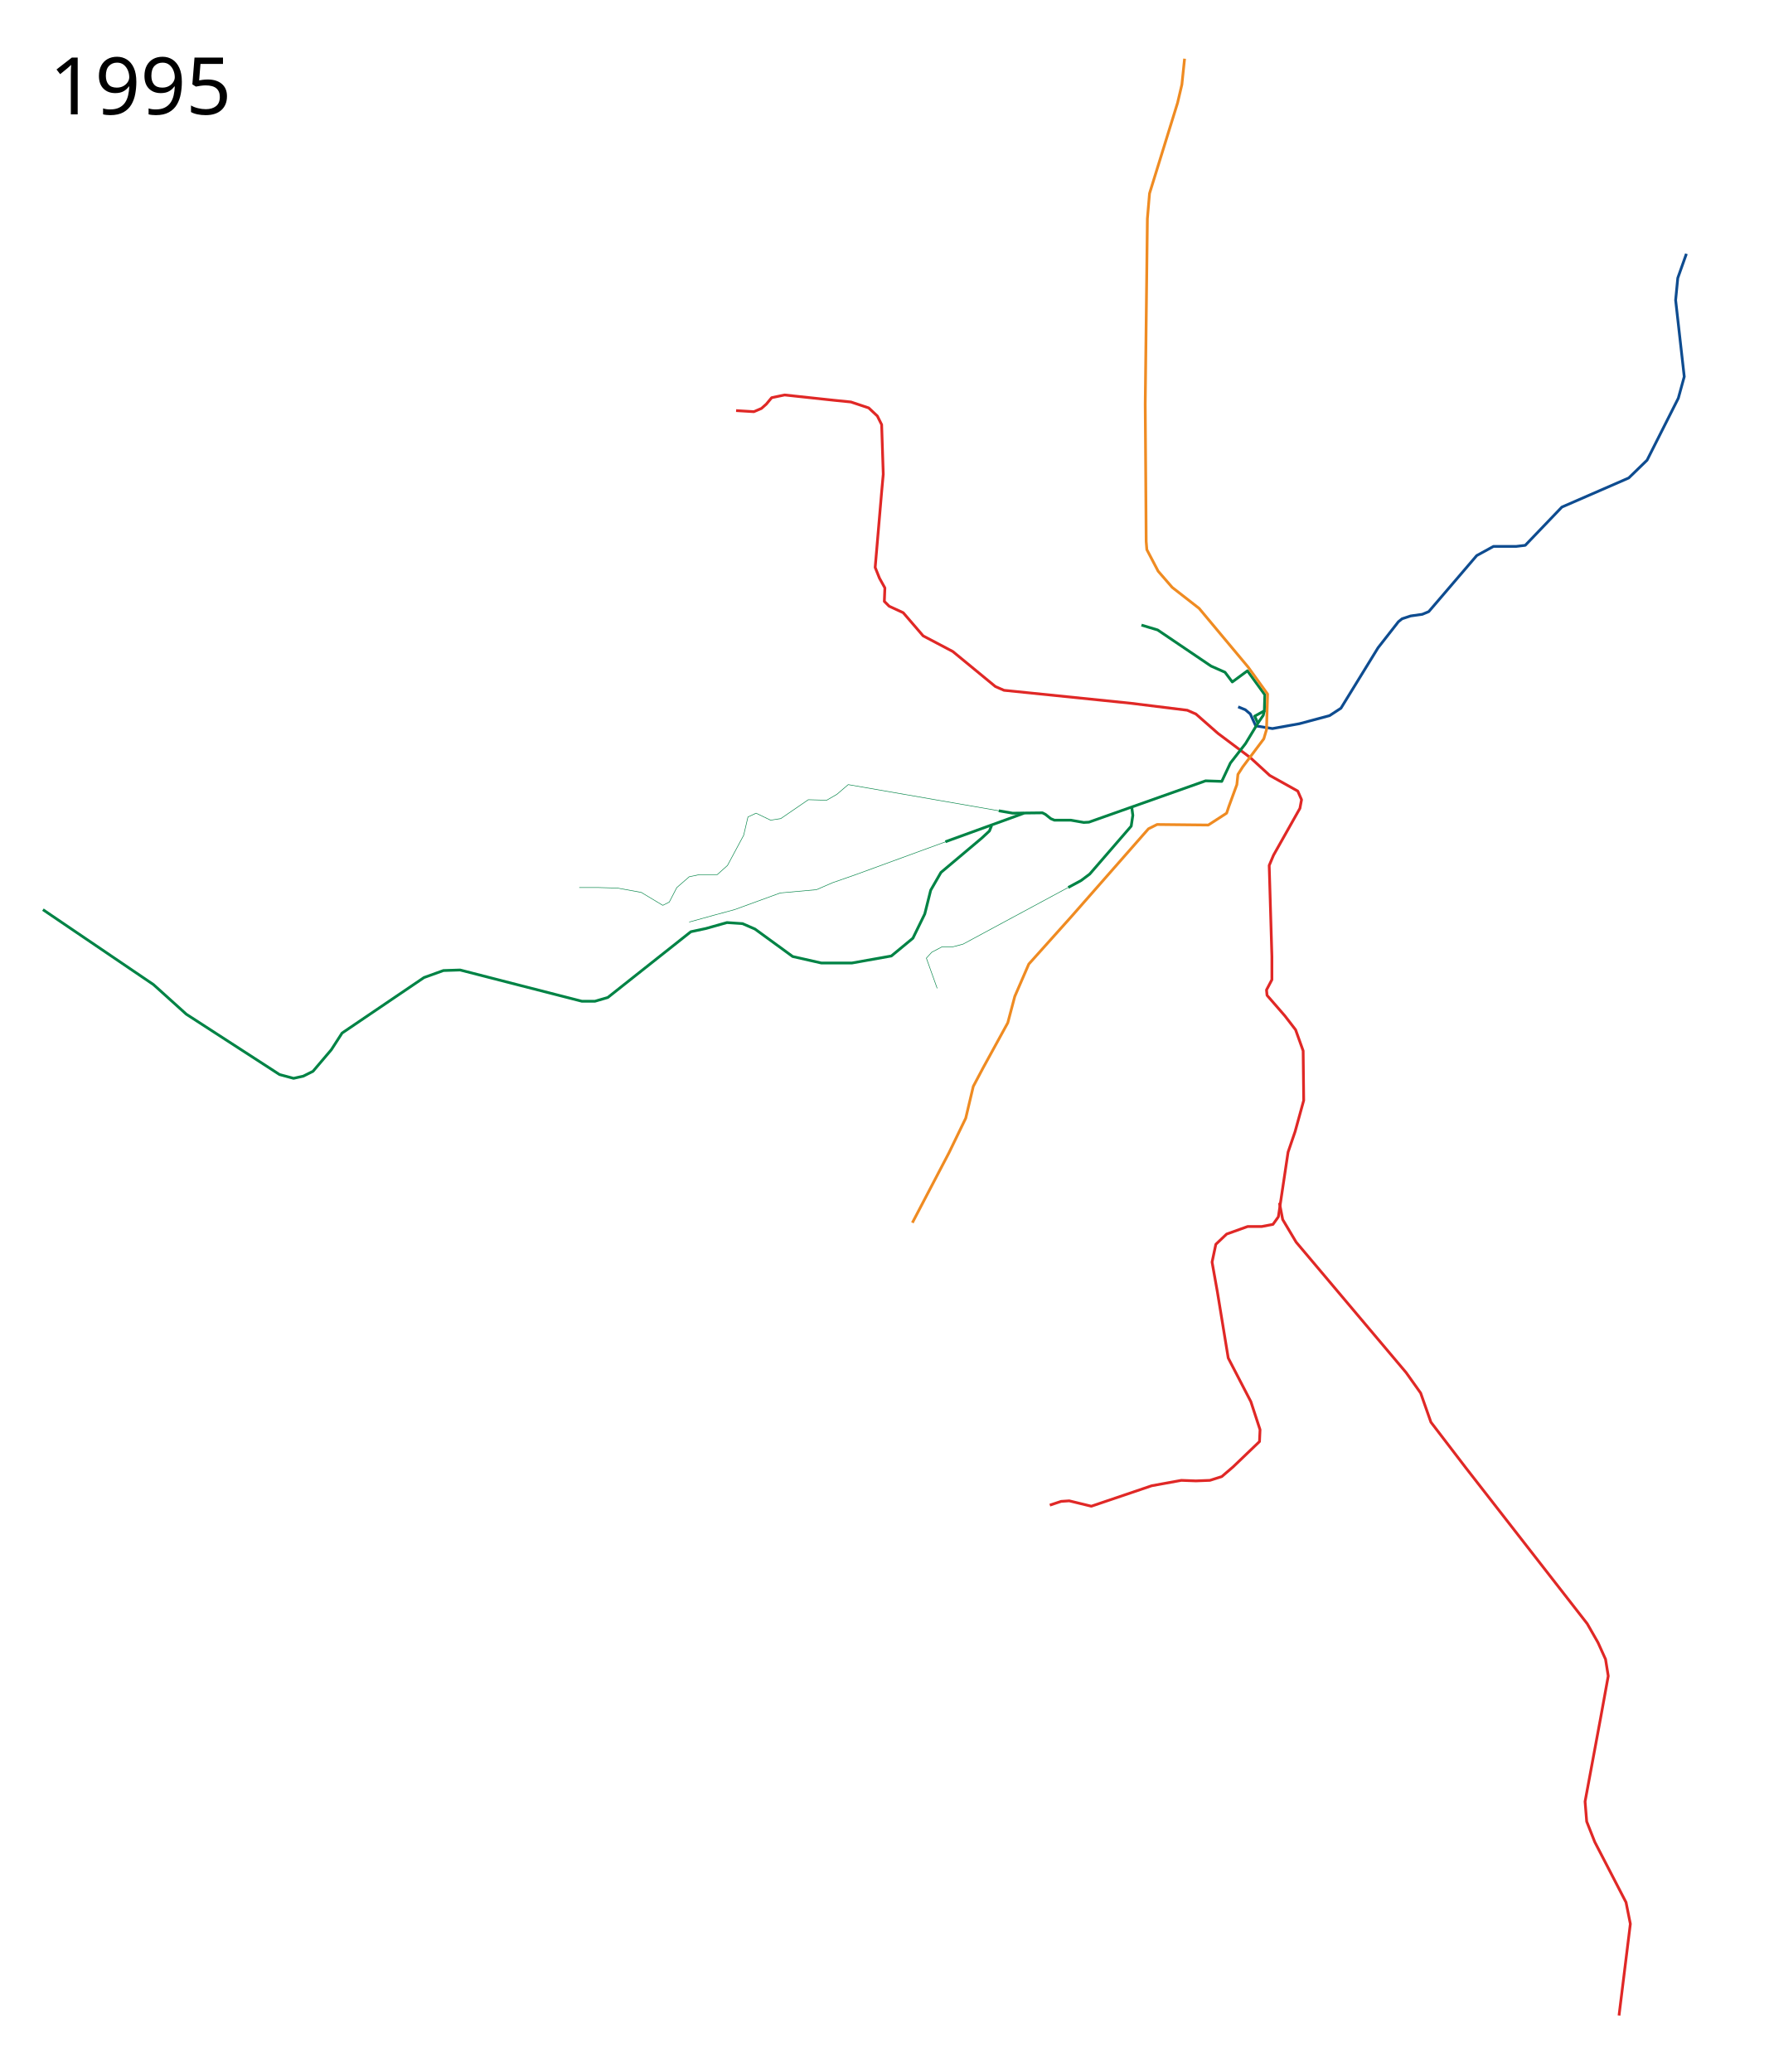
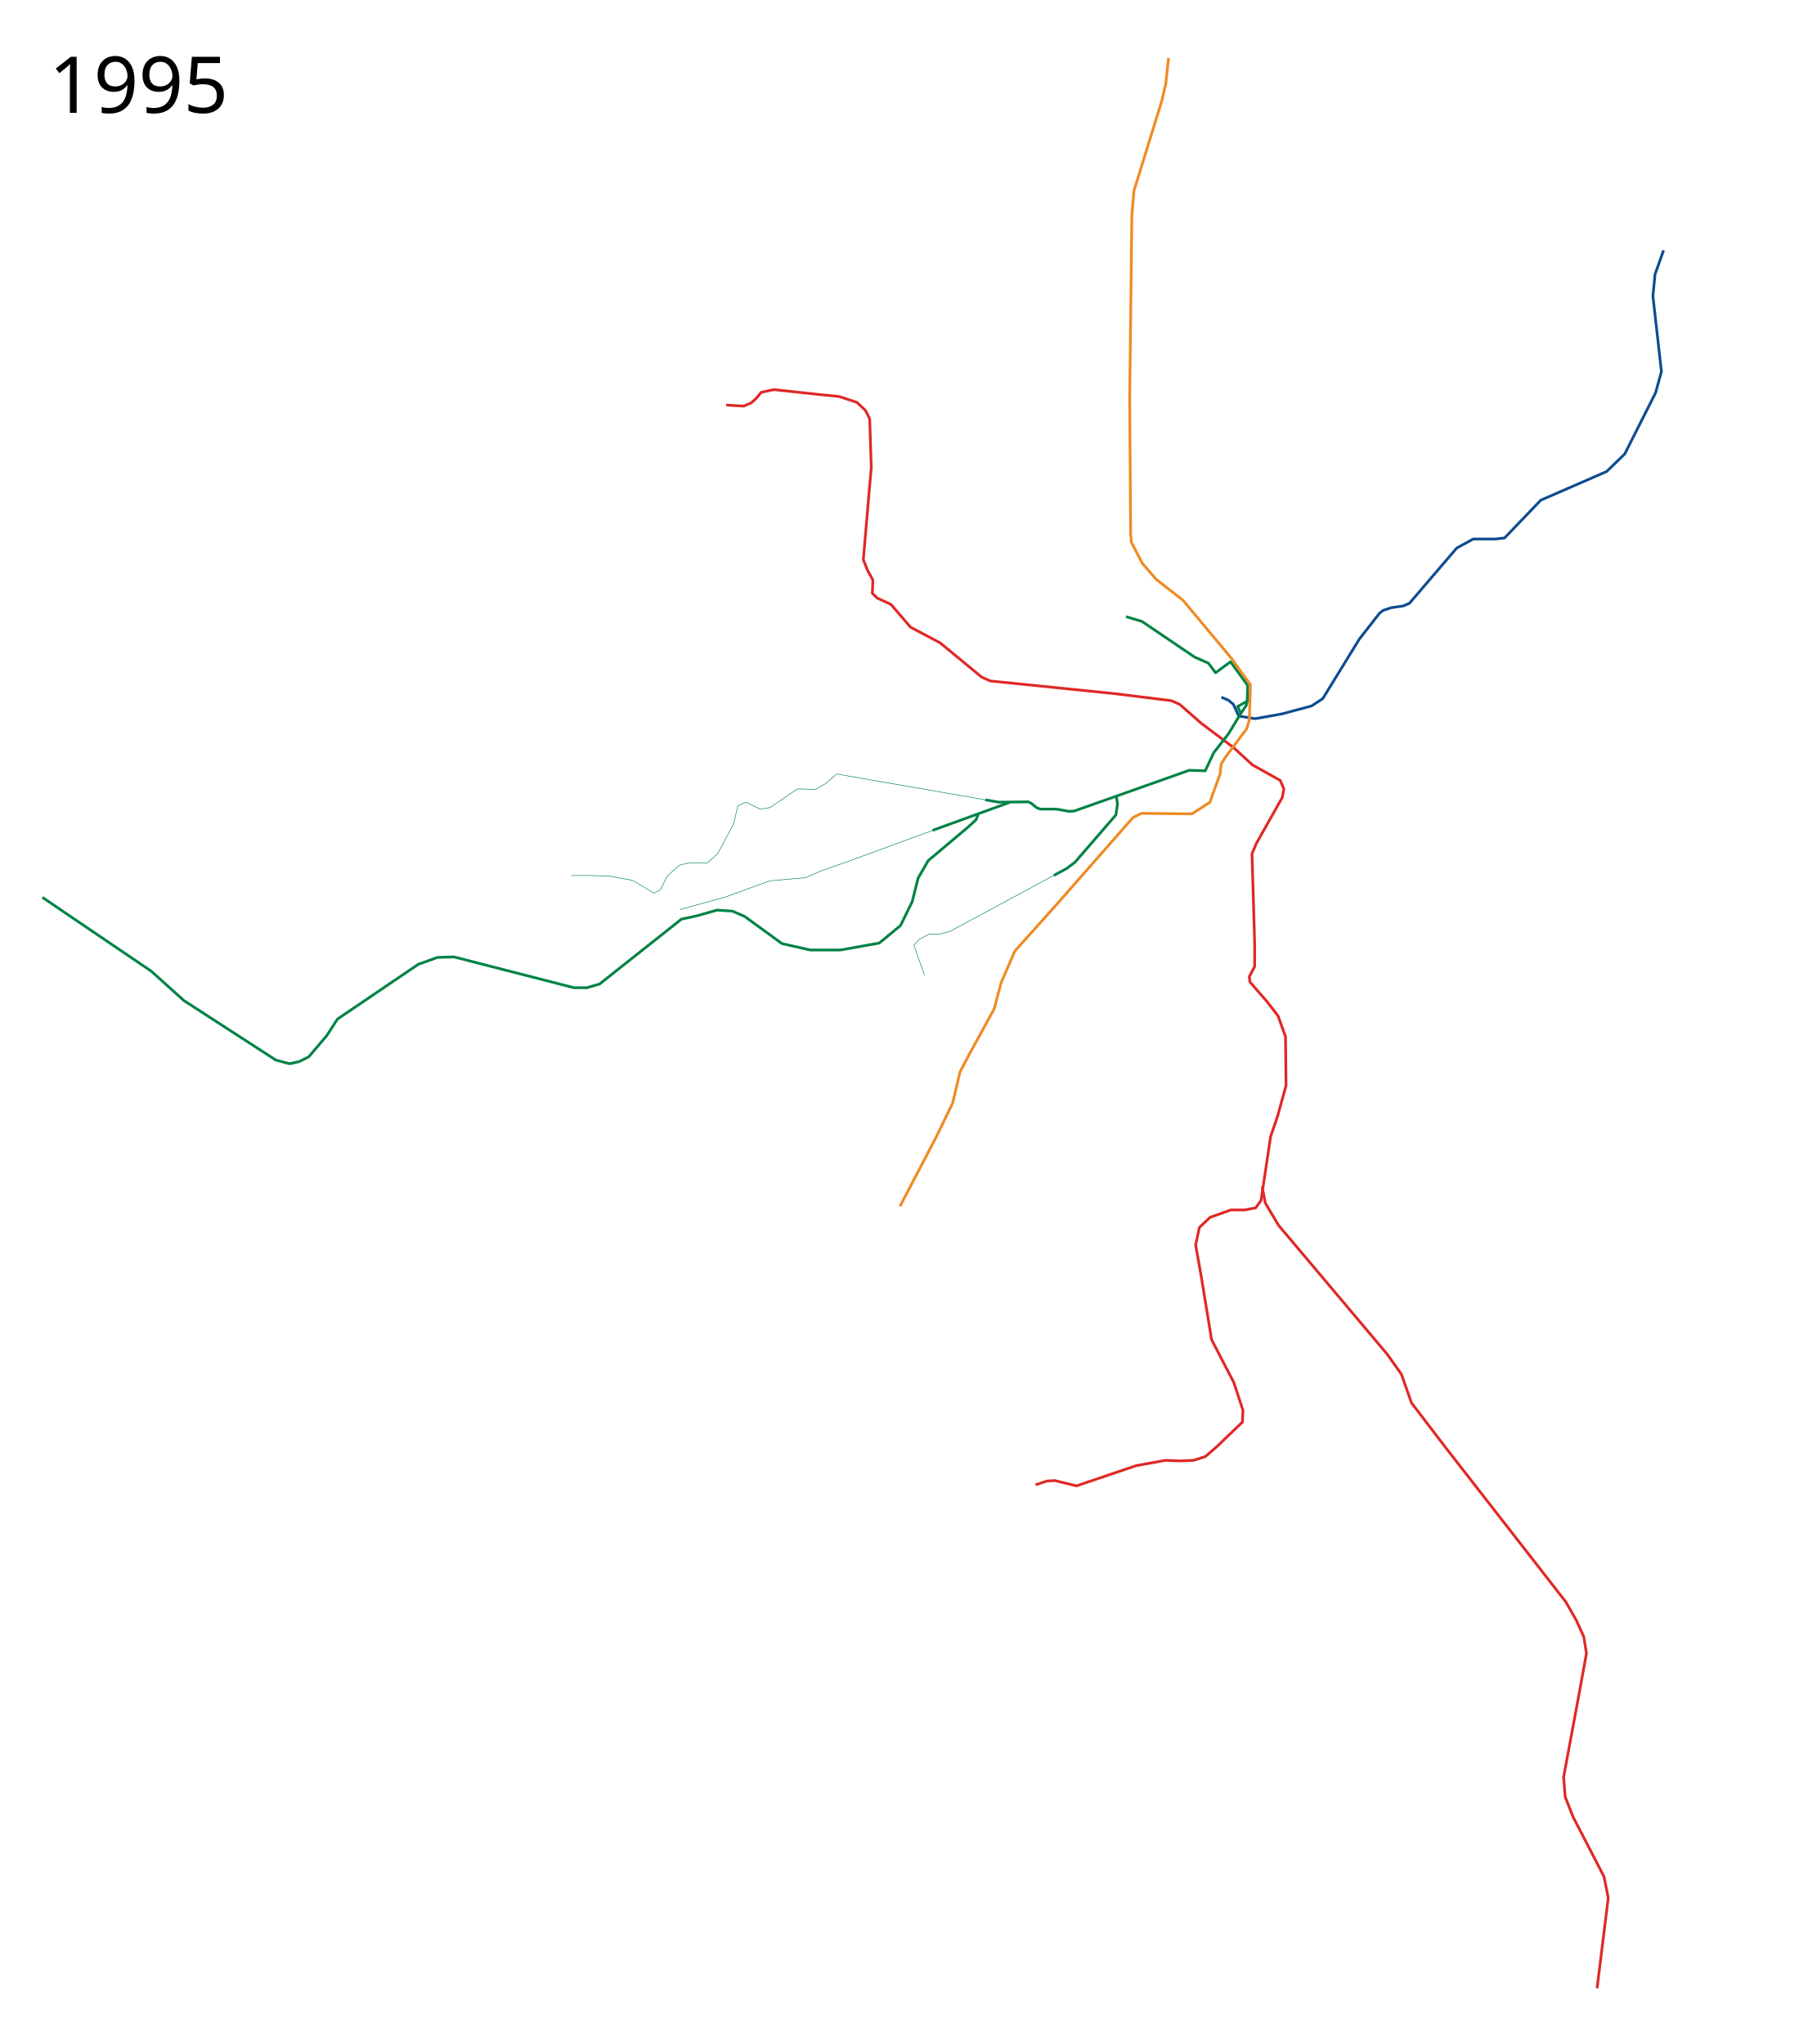
- <svg xmlns="http://www.w3.org/2000/svg" viewBox="-25, -75, 3200, 3750" height="3750" width="3200">
+ <svg xmlns="http://www.w3.org/2000/svg" viewBox="-25, -75, 3300, 3750" height="3750" width="3300">
  <path d="M1306.983 668.127l32.187 1.951 13.655-5.852 8.778-7.803 9.754-11.704 23.409-4.877 90.708 9.754 29.261 2.926 32.187 10.729 15.606 14.63 7.802 15.606 2.927 89.733-2.927 32.187-11.704 136.55 7.803 19.507 9.754 17.557-.976 24.384 8.779 8.778 25.359 11.705 36.088 41.94 53.645 28.286 77.054 63.398 15.605 6.827 229.21 23.41 102.413 12.679 15.606 6.827 39.99 35.113 58.521 43.892 35.113 32.187 50.719 28.285 6.827 15.606-2.926 15.606-47.792 84.856-7.803 18.532 4.877 164.836v41.94l-9.754 18.532.975 9.754 32.187 37.063 19.507 25.36 13.655 38.039.976 89.733-15.606 56.57-12.68 37.064-14.63 97.537-2.926 19.507-9.754 13.655-20.482 3.901h-25.36l-38.039 13.655-19.507 18.532-6.827 32.187 9.753 54.62 19.507 118.994 40.965 79.004 16.582 50.72-.976 21.457-47.792 45.842-20.483 17.557-21.458 6.827-25.36.975-26.334-.975-53.645 9.754-109.24 37.063-39.99-9.753-14.63.975-20.483 6.828" fill="none" stroke="#e02826" stroke-width="5" stroke-linejoin="round" />
  <path d="M1782.234 1392.359l-272.376-47.331-20.482 17.556-18.532 10.73-33.163-.976-49.743 34.137-18.532 2.926-26.335-12.68-14.63 6.828-7.803 33.163-29.26 54.62-18.532 16.58h-32.187l-18.532 3.902-22.433 19.508-13.655 26.334-11.705 5.852-39.014-23.408-42.916-7.803-34.138-.975h-35.113" fill="none" stroke="#008345" stroke-width="1" stroke-linejoin="round" />
  <path d="M2290.147 2101.907l5.852 30.237 24.384 40.965 198.973 236.037 26.335 37.064 18.532 52.67 63.398 82.905 219.456 281.879 19.508 34.138 13.655 30.236 4.877 30.236-13.656 75.103-28.285 152.156 2.926 36.088 14.63 37.064 56.571 109.24 7.803 39.015-20.482 165.811" fill="none" stroke="#e02826" stroke-width="5" stroke-linejoin="round" />
  <path d="M2215.457 1204.295l12.852 5.186 9.168 7.774 9.754 21.458 30.236 4.877 48.768-8.778 54.62-14.63 20.54-13.413 67.243-109.483 36.789-47.056 6.64-5.347 15.571-5.126 20.98-2.943 11.703-4.877 86.808-101.438 30.236-16.58h40.965l16.581-1.952 66.325-69.25 120.944-52.67 33.162-32.186 56.571-112.167 10.73-39.014-15.606-138.502 3.901-39.99 15.606-43.89" fill="none" stroke="#0e4c90" stroke-width="5" stroke-linejoin="round" />
  <path d="M2040.454 1056.32l29.261 8.78 96.56 65.348 25.366 11.217 13.168 17.557 27.425-20.152 31.457 43.412-.865 28.943-17.546 9.732 5.852 12.68-22.433 37.063-27.31 35.113-15.606 33.163-29.26-.976-211.093 74.782-9.398.516-23.35-4.096h-29.704l-6.498-2.705-9.745-7.805-5.463-2.79-53.932.62-25.112-4.363M1769.304 1419.155l-3.901 9.754-13.655 12.68-74.128 62.422-18.532 32.187-10.729 42.916-21.458 43.891-39.014 32.187-71.201 12.68h-55.596l-51.694-11.704-68.275-49.744-22.434-9.753-28.285-1.951-38.039 10.729-27.31 5.852-150.206 118.994-23.408 6.828h-23.409l-114.117-29.261-106.314-27.31-30.237.975-35.113 12.68-148.254 100.462-19.508 30.236-33.162 39.014-17.556 8.779-17.557 3.901-25.36-6.827-168.737-109.24-39.99-36.09-19.507-17.556L52.67 1571.311" fill="none" stroke="#008345" stroke-width="5" stroke-linejoin="round" />
  <path d="M1711.675 1439.1l-188.162 68.813-41.94 14.63-29.261 12.68-65.35 5.852-82.905 30.236-36.088 9.754-45.842 12.68" fill="none" stroke="#008345" stroke-width="1" stroke-linejoin="round" />
  <path d="M1827.72 1396.828l-142.028 51.576M2022.898 1385.992l1.95 14.63-2.926 19.508-75.103 86.807-15.605 11.704-23.21 12.506" fill="none" stroke="#008345" stroke-width="5" stroke-linejoin="round" />
  <path d="M2118.483 31.217l-4.877 46.817-7.803 33.162-50.718 163.861-3.902 45.842-3.901 335.524L2049 905l1.208 14.77 20.482 39.015 25.36 29.26 48.768 38.04 88.758 106.314 35.113 48.768-1.951 64.374-4.877 16.581-38.039 50.719-8.778 13.655-1.95 18.532-14.631 39.99-3.902 11.704-33.162 21.458-92.66-.976-15.605 7.803-140.452 159.96-76.078 84.856-25.36 58.521-12.68 47.793-44.866 81.93-17.556 33.163-13.655 57.546-30.236 62.423-66.325 126.797" fill="none" stroke="#ef8b22" stroke-width="5" stroke-linejoin="round" />
  <path d="M1908.005 1531.147l-190.395 102.587-18.532 4.877h-19.507l-18.532 9.754-9.754 10.729 19.508 54.62" fill="none" stroke="#008345" stroke-width="1" stroke-linejoin="round" />
  <path d="M2262.826 1211.425l-2.03 8.249-9.664 14.163" fill="none" stroke="#008345" stroke-width="5" stroke-linejoin="round" />
  <text style="-inkscape-font-specification:Sans" y="131.961" x="64.453" font-size="144px" font-weight="400" font-family="Sans">
    <tspan y="131.961" x="64.453">1995</tspan>
  </text>
  <text style="-inkscape-font-specification:Sans" y="3572.961" x="64.453" font-size="144px" font-weight="400" font-family="Sans" />
</svg>
